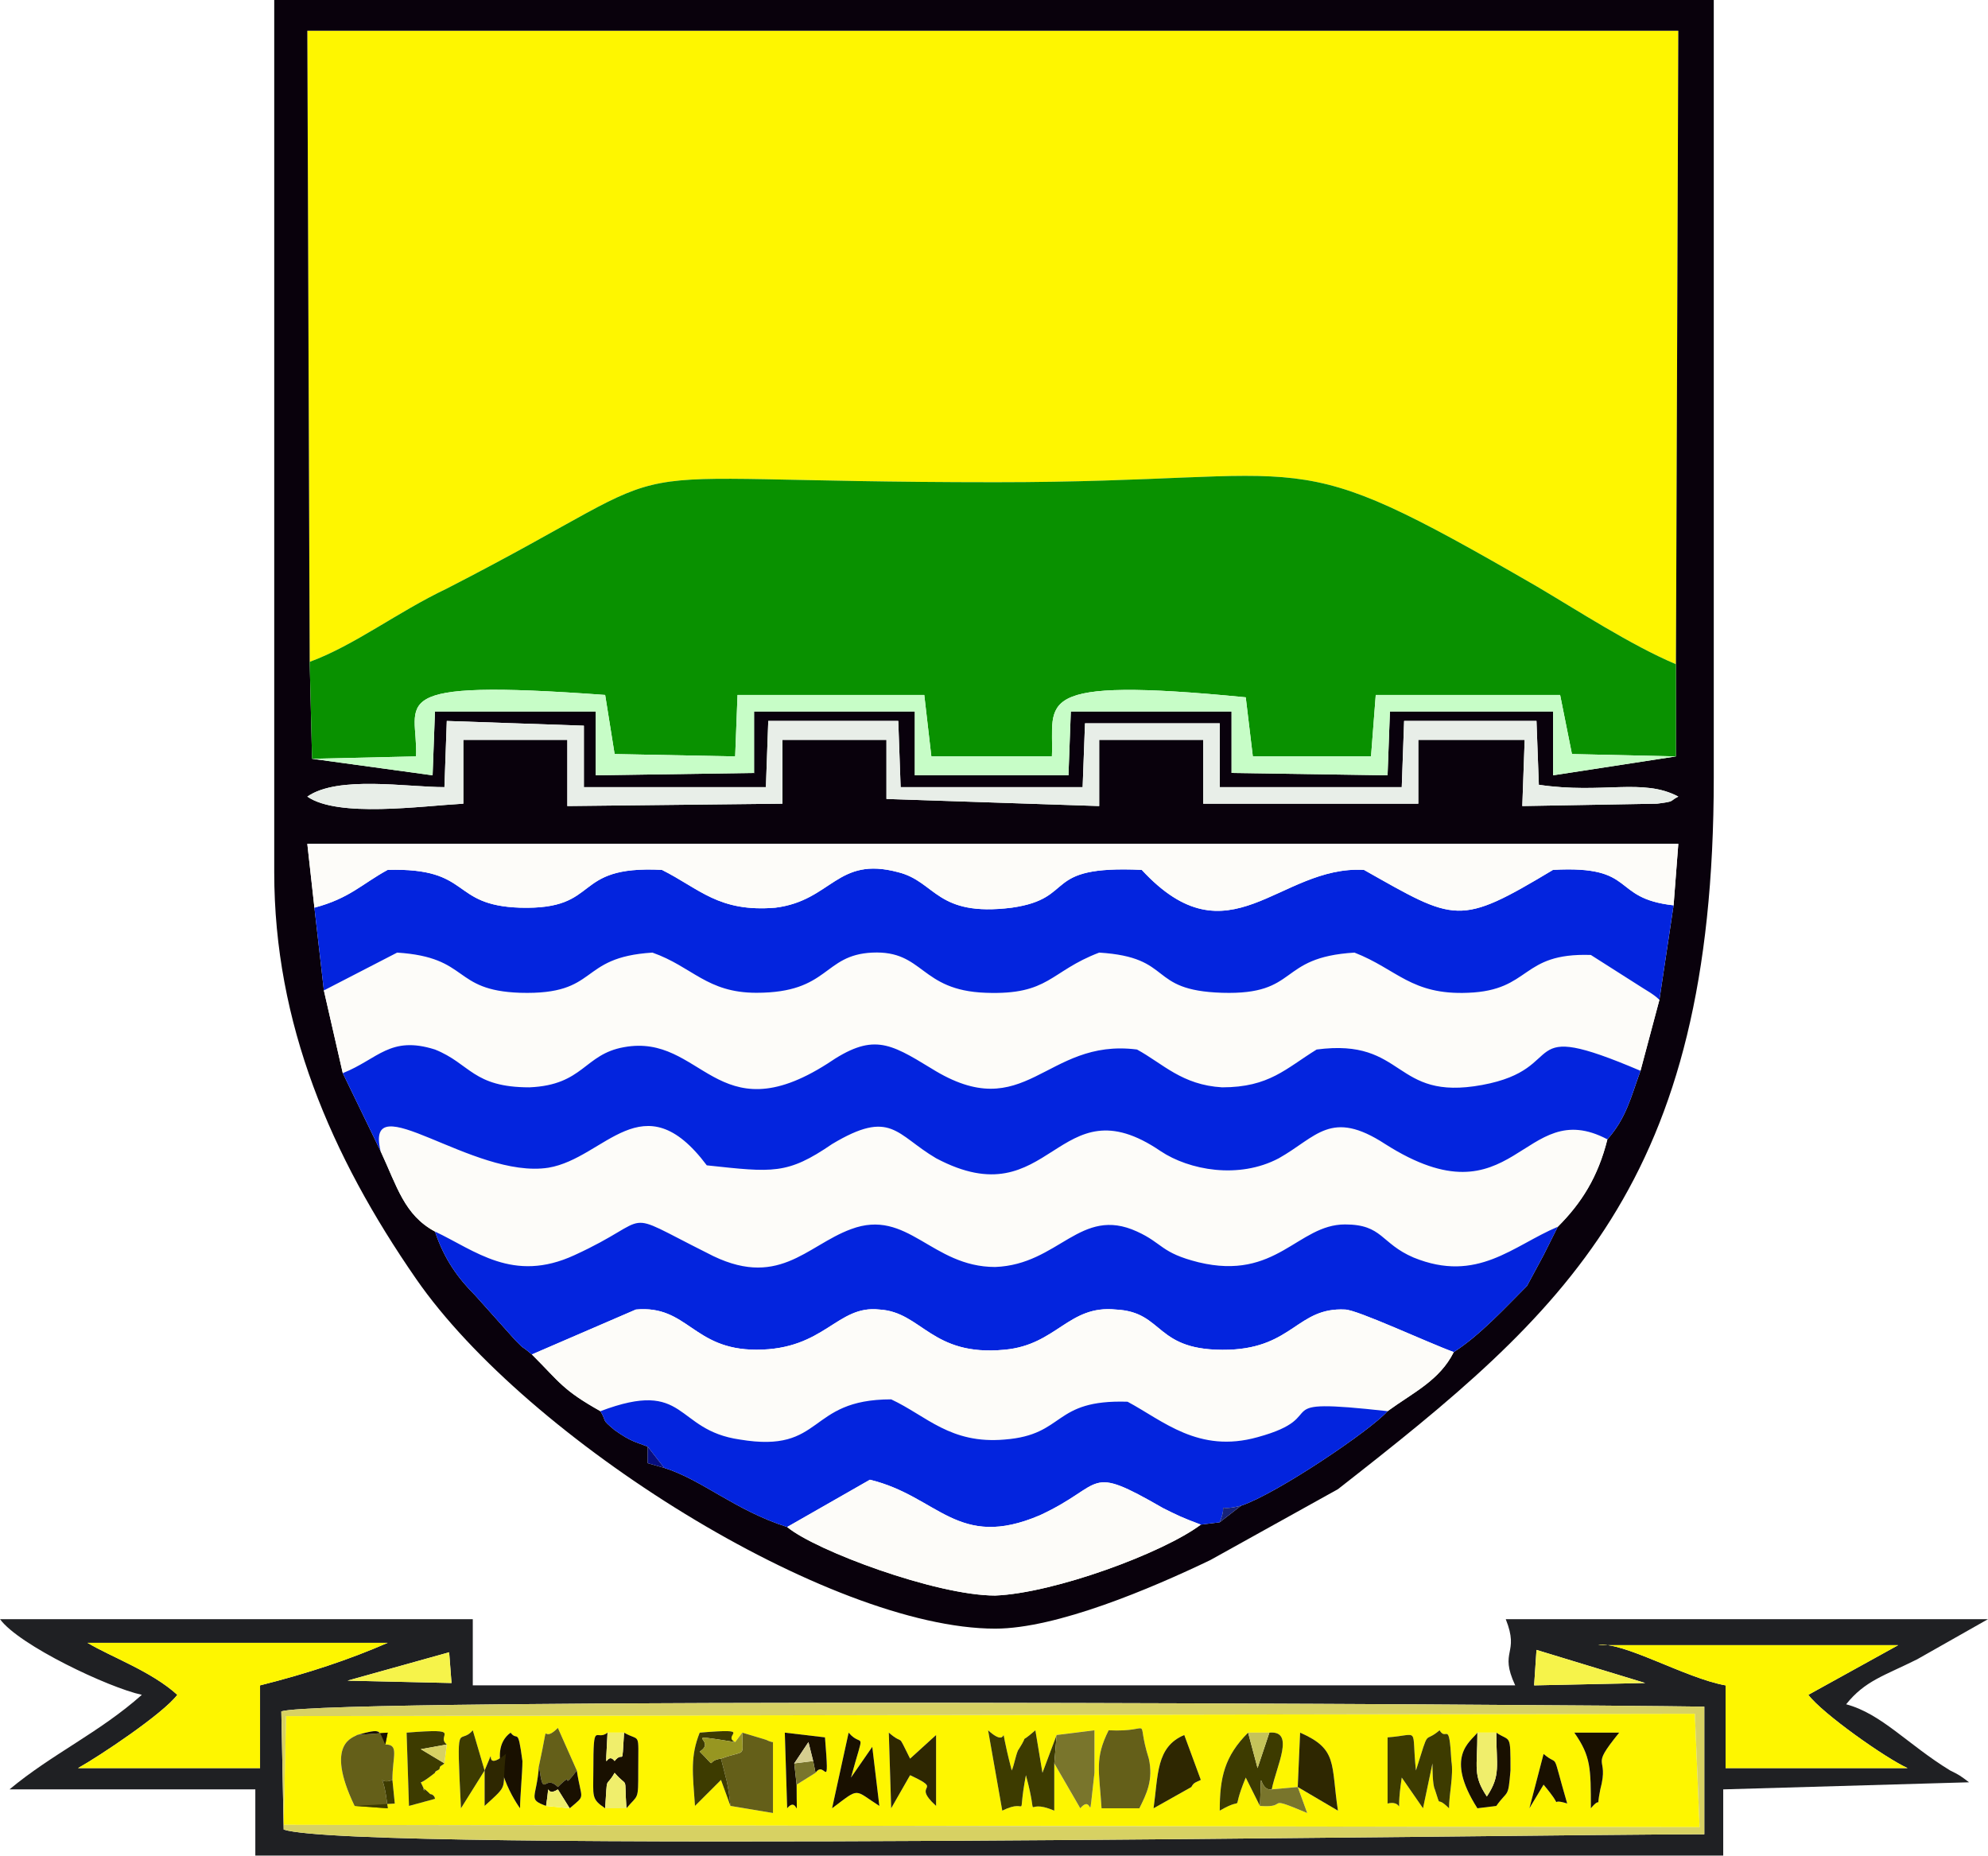
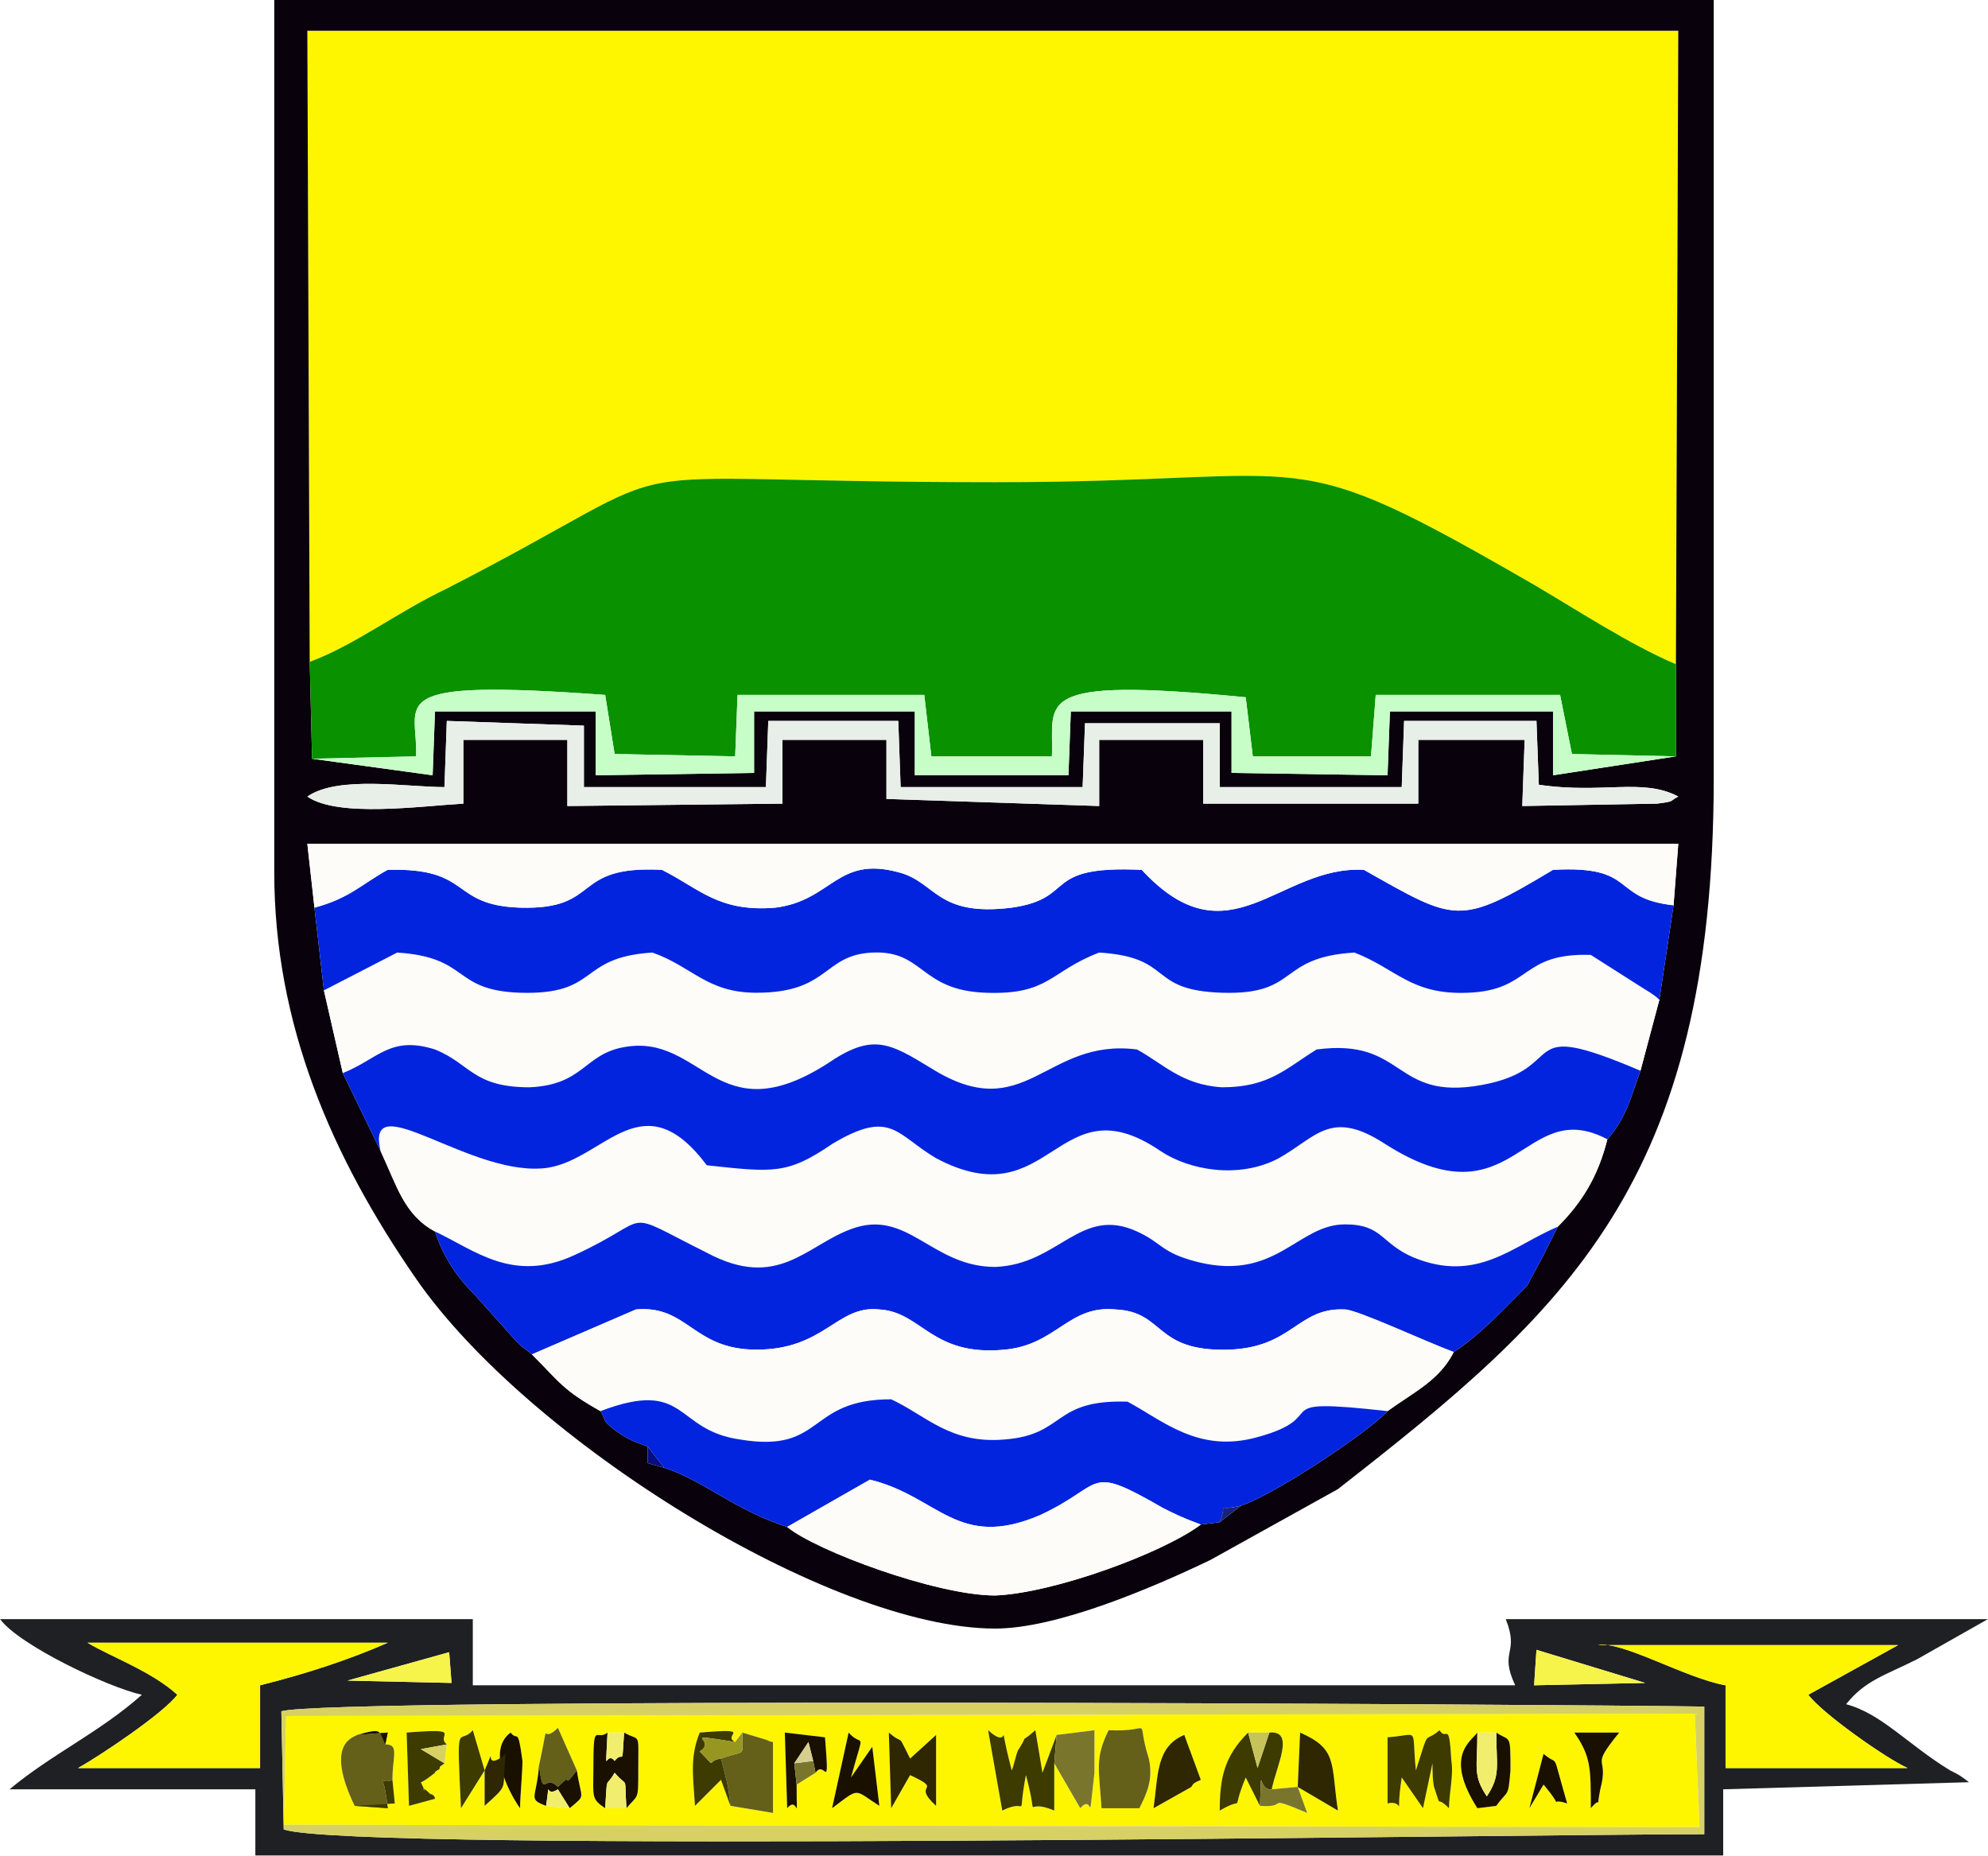
- <svg xmlns="http://www.w3.org/2000/svg" xml:space="preserve" width="1.396cm" height="1.303cm" version="1.1" style="shape-rendering:geometricPrecision; text-rendering:geometricPrecision; image-rendering:optimizeQuality; fill-rule:evenodd; clip-rule:evenodd" viewBox="0 0 841 785">
+ <svg xmlns="http://www.w3.org/2000/svg" width="52.745" height="49.229" viewBox="0 0 841 785" shape-rendering="geometricPrecision" text-rendering="geometricPrecision" image-rendering="optimizeQuality" fill-rule="evenodd" clip-rule="evenodd">
  <defs>
-     <style type="text/css">
-    
-     .fil4 {fill:#0324DE}
-     .fil19 {fill:#070E7F}
-     .fil1 {fill:#09010C}
-     .fil2 {fill:#099100}
-     .fil20 {fill:#182378}
-     .fil12 {fill:#191000}
-     .fil5 {fill:#1F2023}
-     .fil13 {fill:#2E2701}
-     .fil10 {fill:#3D3B00}
-     .fil9 {fill:#645F19}
-     .fil11 {fill:#79752C}
-     .fil16 {fill:#979621}
-     .fil17 {fill:#C5C35A}
-     .fil8 {fill:#C7FDC7}
-     .fil18 {fill:#D5CE8F}
-     .fil6 {fill:#D7D163}
-     .fil7 {fill:#E8EEE8}
-     .fil15 {fill:#F0EE6C}
-     .fil14 {fill:#F6F34A}
-     .fil3 {fill:#FDFCF9}
-     .fil0 {fill:#FEF600}
-    
-   </style>
+     <style>.fil4{fill:#0324de}.fil19{fill:#070e7f}.fil12{fill:#191000}.fil13{fill:#2e2701}.fil10{fill:#3d3b00}.fil9{fill:#645f19}.fil11{fill:#79752c}.fil6{fill:#d7d163}.fil15{fill:#f0ee6c}.fil14{fill:#f6f34a}.fil3{fill:#fdfcf9}.fil0{fill:#fef600}</style>
  </defs>
  <g id="Layer_x0020_1">
    <g id="_1788643282848">
-       <path class="fil0" d="M131 280c19,-7 37,-21 58,-31 115,-59 49,-45 232,-45 141,0 120,-19 229,44 17,10 40,25 59,33l1 -268 -580 0 1 267z" />
-       <path class="fil1" d="M702 423l-8 30c-4,11 -6,20 -14,29 -4,16 -11,27 -21,37l-6 12 -7 13c-9,9 -20,21 -31,28 -6,12 -17,17 -28,25 -7,8 -47,35 -62,40l-9 7 -8 1c-16,12 -62,29 -87,30 -25,0 -76,-19 -88,-29 -22,-7 -36,-20 -52,-25l-7 -2 0 -7c-5,-2 -7,-2 -14,-7 -6,-5 -3,-3 -6,-8 -16,-9 -17,-12 -29,-24 -6,-5 -2,-1 -7,-6l-17 -19c-7,-7 -13,-15 -17,-27 -13,-7 -16,-19 -23,-34l-16 -33 -8 -35 -4 -35 -3 -27 580 0 -2 26 -6 40zm-513 -118l58 2 0 26 77 0 1 -28 55 0 1 28 77 0 1 -27 57 0 0 27 77 0 1 -28 56 0 1 27c27,4 44,-3 59,5 -4,2 -1,2 -9,3l-57 1 1 -28 -45 0 0 27 -91 0 0 -27 -44 0 0 28 -90 -3 0 -25 -44 0 0 27 -91 1 0 -28 -44 0 0 27c-18,1 -53,6 -66,-3 13,-9 42,-4 58,-4l1 -28zm520 -24l0 39 -52 8 0 -27 -69 0 -1 27 -66 -1 0 -26 -68 0 -1 27 -65 0 0 -27 -68 0 0 26 -67 1 0 -27 -68 0 -1 27 -51 -7 -1 -41 -1 -267 580 0 -1 268zm-593 88c0,64 24,120 60,172 47,68 175,148 245,148 26,0 66,-17 91,-29l54 -30c96,-75 159,-129 159,-301l0 -329 -609 0 0 369z" />
-       <path class="fil2" d="M131 280l1 41 44 -1c1,-23 -16,-33 80,-26l4 25 51 1 1 -26 79 0 3 26 51 0c1,-23 -10,-34 82,-25l3 25 50 0 2 -26 78 0 5 25 44 1 0 -39c-19,-8 -42,-23 -59,-33 -109,-63 -88,-44 -229,-44 -183,0 -117,-14 -232,45 -21,10 -39,24 -58,31z" />
-       <path class="fil3" d="M137 419l8 35c15,-6 20,-16 39,-10 15,6 16,16 40,16 23,-1 23,-14 40,-17 33,-6 39,37 86,7 19,-13 26,-9 44,2 40,25 48,-13 87,-8 11,6 19,15 36,16 20,0 27,-8 40,-16 38,-5 32,22 70,15 38,-7 13,-29 67,-6l8 -30c-1,-1 -2,-2 -7,-5l-22 -14c-30,-1 -25,15 -52,16 -24,1 -30,-10 -48,-17 -33,2 -23,18 -56,17 -32,-1 -20,-15 -52,-17 -21,8 -21,18 -48,17 -28,-1 -26,-18 -48,-17 -21,1 -18,17 -49,17 -21,0 -27,-11 -44,-17 -32,2 -22,18 -56,17 -29,-1 -21,-15 -52,-17l-31 16z" />
-       <path class="fil4" d="M133 384l4 35 31 -16c31,2 23,16 52,17 34,1 24,-15 56,-17 17,6 23,17 44,17 31,0 28,-16 49,-17 22,-1 20,16 48,17 27,1 27,-9 48,-17 32,2 20,16 52,17 33,1 23,-15 56,-17 18,7 24,18 48,17 27,-1 22,-17 52,-16l22 14c5,3 6,4 7,5l6 -40c-27,-3 -15,-17 -51,-15 -40,24 -41,22 -80,0 -36,-2 -57,40 -94,0 -43,-2 -27,12 -55,16 -32,4 -32,-11 -48,-15 -26,-7 -28,12 -52,15 -24,2 -32,-8 -48,-16 -39,-2 -25,17 -60,16 -30,-1 -20,-17 -56,-16 -11,6 -16,12 -31,16z" />
-       <path class="fil3" d="M161 487c7,15 10,27 23,34 17,8 33,22 59,10 35,-16 18,-20 56,-1 30,16 42,-3 61,-10 24,-9 34,16 61,16 27,-1 36,-26 60,-15 11,5 10,9 26,13 33,8 42,-16 62,-16 16,0 15,8 29,14 27,11 42,-5 61,-13 10,-10 17,-21 21,-37 -36,-19 -39,37 -94,2 -23,-15 -29,-3 -45,6 -17,9 -38,5 -50,-3 -44,-30 -46,29 -95,3 -17,-10 -19,-21 -44,-6 -19,13 -25,12 -53,9 -27,-36 -43,-3 -67,1 -32,5 -78,-36 -71,-7z" />
-       <path class="fil5" d="M119 724c19,-6 537,-3 602,-2l0 54c-78,0 -571,8 -601,-2l-1 -50zm531 -26l46 14 -47 1 1 -15zm-460 1l1 13 -44 -1 43 -12zm540 14c-17,-3 -44,-19 -54,-17l127 0 -38 21c6,8 33,27 42,31l-77 0 0 -35zm-655 4c-11,-10 -28,-16 -38,-22l127 0c-16,7 -34,13 -54,18l0 35 -77 0c9,-5 36,-23 42,-31zm-15 0c-18,16 -38,25 -56,40l104 0 0 28 621 0 0 -28 104 -3c-4,-3 -4,-3 -8,-5 -18,-11 -29,-24 -44,-28 8,-10 16,-12 30,-19l30 -17 -204 0c6,15 -3,13 4,28l-441 0 0 -28 -200 0c8,11 46,29 60,32z" />
-       <path class="fil0" d="M625 733l8 0c6,4 6,0 6,16 -1,12 -1,8 -6,15l-8 1c-14,-22 -3,-28 0,-32zm-368 0l7 0c7,4 6,-1 6,16 0,13 0,10 -5,16l-9 0c-6,-4 -5,-5 -5,-16 0,-22 1,-12 6,-16zm-29 14c5,-23 0,-8 8,-16l8 18c2,13 4,10 -3,16l-10 -1c-8,-3 -4,-3 -3,-17zm254 18l-16 0c-1,-16 -3,-21 3,-33 20,1 11,-7 17,12 2,9 -1,15 -4,21zm-331 -31c11,-3 9,-2 12,4 6,0 3,5 3,15l1 10 -17 1c-13,-27 0,-29 1,-30zm398 22l1 -23c16,7 13,13 16,33l-17 -10zm-61 9c2,-14 1,-26 13,-31l7 19c-2,1 -3,1 -4,3l-16 9zm-283 -16c6,-14 -2,2 9,-7 -2,16 2,12 -9,22l0 -15zm442 16l6 -23c7,6 3,-3 10,21 -9,-3 0,4 -10,-8l-6 10zm-119 -32l9 0c11,-1 3,14 1,24l11 -1 4 11c-19,-8 -7,-2 -20,-3l-6 -12c-7,17 1,7 -11,14 0,-14 2,-23 12,-33zm-217 4l3 -4 10 3c0,0 2,1 3,1l0 30 -18 -3 -4 -11 -11 11c-1,-14 -2,-21 2,-31 24,-2 9,1 15,4zm136 -3l16 -2c0,4 0,14 0,18 -3,26 0,8 -6,15l-11 -19 0 20c-14,-6 -6,7 -12,-15 -4,21 2,9 -10,15l-6 -34c11,10 3,-10 10,17 1,-2 2,-8 3,-9 5,-8 -1,-1 7,-8l3 18 6 -16zm-70 31l-1 -32c7,6 3,-1 9,11l11 -10 0 30c-11,-10 4,-6 -11,-13l-8 14zm-40 -10c0,19 1,4 -4,10l-1 -32 17 2c2,25 0,9 -4,15l-8 5zm-132 -6l-10 16c-2,-40 -1,-26 5,-33l5 17zm-16 -11l-1 8c-1,1 -2,1 -2,2 0,1 -2,1 -2,2 0,0 -5,4 -6,4 4,8 -2,-1 4,5 1,0 2,1 2,2l-11 3 -1 -31c25,-2 12,1 17,5zm413 27l-9 -13c-3,20 2,9 -6,11l0 -28c14,-1 10,-5 12,14 6,-19 3,-11 10,-17 3,5 4,-5 5,13 1,6 -1,14 -1,20 -6,-6 -3,1 -6,-8 -1,-2 -1,-9 -1,-11l-4 19zm-386 -32c3,4 3,-3 5,12 0,5 -1,15 -1,20 -3,-4 -15,-24 -4,-32zm450 0l19 0c-13,16 -4,9 -8,24 -2,10 1,2 -4,8 0,-17 0,-22 -7,-32zm-306 19l9 -13 3 25c-11,-7 -8,-8 -20,1l7 -32c6,7 7,-3 1,19zm-240 20l599 1 -2 -48 -596 1 -1 46z" />
-       <path class="fil4" d="M145 454l16 33c-7,-29 39,12 71,7 24,-4 40,-37 67,-1 28,3 34,4 53,-9 25,-15 27,-4 44,6 49,26 51,-33 95,-3 12,8 33,12 50,3 16,-9 22,-21 45,-6 55,35 58,-21 94,-2 8,-9 10,-18 14,-29 -54,-23 -29,-1 -67,6 -38,7 -32,-20 -70,-15 -13,8 -20,16 -40,16 -17,-1 -25,-10 -36,-16 -39,-5 -47,33 -87,8 -18,-11 -25,-15 -44,-2 -47,30 -53,-13 -86,-7 -17,3 -17,16 -40,17 -24,0 -25,-10 -40,-16 -19,-6 -24,4 -39,10z" />
-       <path class="fil4" d="M184 521c4,12 10,20 17,27l17 19c5,5 1,1 7,6l44 -19c22,-2 24,17 51,17 29,0 34,-19 52,-17 18,1 22,20 53,17 22,-2 27,-19 47,-17 21,1 16,18 48,17 27,-1 29,-18 49,-17 5,0 35,14 46,18 11,-7 22,-19 31,-28l7 -13 6 -12c-19,8 -34,24 -61,13 -14,-6 -13,-14 -29,-14 -20,0 -29,24 -62,16 -16,-4 -15,-8 -26,-13 -24,-11 -33,14 -60,15 -27,0 -37,-25 -61,-16 -19,7 -31,26 -61,10 -38,-19 -21,-15 -56,1 -26,12 -42,-2 -59,-10z" />
-       <path class="fil3" d="M225 573c12,12 13,15 29,24 37,-14 31,8 59,12 36,6 28,-17 64,-17 15,7 25,19 48,17 26,-2 20,-17 52,-16 15,8 30,22 55,15 33,-9 1,-17 55,-11 11,-8 22,-13 28,-25 -11,-4 -41,-18 -46,-18 -20,-1 -22,16 -49,17 -32,1 -27,-16 -48,-17 -20,-2 -25,15 -47,17 -31,3 -35,-16 -53,-17 -18,-2 -23,17 -52,17 -27,0 -29,-19 -51,-17l-44 19z" />
-       <path class="fil3" d="M133 384c15,-4 20,-10 31,-16 36,-1 26,15 56,16 35,1 21,-18 60,-16 16,8 24,18 48,16 24,-3 26,-22 52,-15 16,4 16,19 48,15 28,-4 12,-18 55,-16 37,40 58,-2 94,0 39,22 40,24 80,0 36,-2 24,12 51,15l2 -26 -580 0 3 27z" />
-       <path class="fil4" d="M254 597c3,5 0,3 6,8 7,5 9,5 14,7l7 9c16,5 30,18 52,25l35 -20c29,7 37,30 72,15 28,-13 19,-22 52,-3 6,3 8,4 16,7l8 -1c4,-10 -3,-4 9,-7 15,-5 55,-32 62,-40 -54,-6 -22,2 -55,11 -25,7 -40,-7 -55,-15 -32,-1 -26,14 -52,16 -23,2 -33,-10 -48,-17 -36,0 -28,23 -64,17 -28,-4 -22,-26 -59,-12z" />
-       <path class="fil6" d="M121 726l596 -1 2 48 -599 -1 1 -46zm-1 48c30,10 523,2 601,2l0 -54c-65,-1 -583,-4 -602,2l1 50z" />
-       <path class="fil7" d="M188 333c-16,0 -45,-5 -58,4 13,9 48,4 66,3l0 -27 44 0 0 28 91 -1 0 -27 44 0 0 25 90 3 0 -28 44 0 0 27 91 0 0 -27 45 0 -1 28 57 -1c8,-1 5,-1 9,-3 -15,-8 -32,-1 -59,-5l-1 -27 -56 0 -1 28 -77 0 0 -27 -57 0 -1 27 -77 0 -1 -28 -55 0 -1 28 -77 0 0 -26 -58 -2 -1 28z" />
-       <path class="fil8" d="M132 321l51 7 1 -27 68 0 0 27 67 -1 0 -26 68 0 0 27 65 0 1 -27 68 0 0 26 66 1 1 -27 69 0 0 27 52 -8 -44 -1 -5 -25 -78 0 -2 26 -50 0 -3 -25c-92,-9 -81,2 -82,25l-51 0 -3 -26 -79 0 -1 26 -51 -1 -4 -25c-96,-7 -79,3 -80,26l-44 1z" />
-       <path class="fil3" d="M333 646c12,10 63,29 88,29 25,-1 71,-18 87,-30 -8,-3 -10,-4 -16,-7 -33,-19 -24,-10 -52,3 -35,15 -43,-8 -72,-15l-35 20z" />
-       <path class="fil0" d="M75 717c-6,8 -33,26 -42,31l77 0 0 -35c20,-5 38,-11 54,-18l-127 0c10,6 27,12 38,22z" />
-       <path class="fil0" d="M730 713l0 35 77 0c-9,-4 -36,-23 -42,-31l38 -21 -127 0c10,-2 37,14 54,17z" />
-       <path class="fil9" d="M482 765c3,-6 6,-12 4,-21 -6,-19 3,-11 -17,-12 -6,12 -4,17 -3,33l16 0z" />
-       <path class="fil10" d="M606 746c0,2 0,9 1,11 3,9 0,2 6,8 0,-6 2,-14 1,-20 -1,-18 -2,-8 -5,-13 -7,6 -4,-2 -10,17 -2,-19 2,-15 -12,-14l0 28c8,-2 3,9 6,-11l9 13 4 -19z" />
-       <path class="fil10" d="M446 746l1 -12 -6 16 -3 -18c-8,7 -2,0 -7,8 -1,1 -2,7 -3,9 -7,-27 1,-7 -10,-17l6 34c12,-6 6,6 10,-15 6,22 -2,9 12,15l0 -20z" />
-       <path class="fil9" d="M150 764l14 1c-2,-19 -5,-9 2,-12 0,-10 3,-15 -3,-15l1 -5 -13 1c-1,1 -14,3 -1,30z" />
-       <path class="fil9" d="M305 744c2,8 3,10 4,20l18 3 0 -30c-1,0 -3,-1 -3,-1l-10 -3c0,11 2,7 -9,11z" />
-       <path class="fil10" d="M533 764c1,-20 -1,-6 5,-7 2,-10 10,-25 -1,-24l-5 15 -4 -15c-10,10 -12,19 -12,33 12,-7 4,3 11,-14l6 12z" />
-       <path class="fil11" d="M446 746l11 19c6,-7 3,11 6,-15 0,-4 0,-14 0,-18l-16 2 -1 12z" />
-       <path class="fil12" d="M256 765c1,-15 0,-8 4,-15 6,7 4,0 5,15 5,-6 5,-3 5,-16 0,-17 1,-12 -6,-16 -1,16 0,7 -4,12 -4,-5 -4,9 -3,-12 -5,4 -6,-6 -6,16 0,11 -1,12 5,16z" />
-       <path class="fil13" d="M385 751c15,7 0,3 11,13l0 -30 -11 10c-6,-12 -2,-5 -9,-11l1 32 8 -14z" />
-       <polygon class="fil14" points="649,713 696,712 650,698 " />
-       <path class="fil12" d="M633 733c0,14 2,18 -4,27 -6,-9 -4,-12 -4,-27 -3,4 -14,10 0,32l8 -1c5,-7 5,-3 6,-15 0,-16 0,-12 -6,-16z" />
-       <path class="fil13" d="M549 756l17 10c-3,-20 0,-26 -16,-33l-1 23z" />
-       <path class="fil13" d="M504 756c1,-2 2,-2 4,-3l-7 -19c-12,5 -11,17 -13,31l16 -9z" />
-       <path class="fil10" d="M188 746l-10 -6 11 -2c-5,-4 8,-7 -17,-5l1 31 11 -3c0,-1 -1,-2 -2,-2 -6,-6 0,3 -4,-5 1,0 6,-4 6,-4 0,-1 2,-1 2,-2 0,-1 1,-1 2,-2z" />
-       <path class="fil12" d="M360 752c6,-22 5,-12 -1,-19l-7 32c12,-9 9,-8 20,-1l-3 -25 -9 13z" />
-       <polygon class="fil14" points="147,711 191,712 190,699 " />
-       <path class="fil10" d="M309 764c-1,-10 -2,-12 -4,-20 -7,1 -1,5 -9,-3 8,-5 -10,-8 15,-4 -6,-3 9,-6 -15,-4 -4,10 -3,17 -2,31l11 -11 4 11z" />
-       <path class="fil12" d="M337 755l-1 -9 6 -9 2 8 1 5c4,-6 6,10 4,-15l-17 -2 1 32c5,-6 4,9 4,-10z" />
-       <path class="fil9" d="M228 747c2,15 2,3 8,9 1,-1 4,-4 4,-3 0,1 1,0 4,-4l-8 -18c-8,8 -3,-7 -8,16z" />
-       <path class="fil12" d="M666 733c7,10 7,15 7,32 5,-6 2,2 4,-8 4,-15 -5,-8 8,-24l-19 0z" />
-       <path class="fil10" d="M205 749l-5 -17c-6,7 -7,-7 -5,33l10 -16z" />
-       <path class="fil15" d="M633 733l-8 0c0,15 -2,18 4,27 6,-9 4,-13 4,-27z" />
-       <path class="fil12" d="M216 733c-11,8 1,28 4,32 0,-5 1,-15 1,-20 -2,-15 -2,-8 -5,-12z" />
-       <path class="fil12" d="M653 755c10,12 1,5 10,8 -7,-24 -3,-15 -10,-21l-6 23 6 -10z" />
-       <path class="fil12" d="M231 764c2,-13 -1,-3 5,-7l5 8c7,-6 5,-3 3,-16 -3,4 -4,5 -4,4 0,-1 -3,2 -4,3 -6,-6 -6,6 -8,-9 -1,14 -5,14 3,17z" />
-       <path class="fil11" d="M533 764c13,1 1,-5 20,3l-4 -11 -11 1c-6,1 -4,-13 -5,7z" />
-       <path class="fil13" d="M205 749l0 15c11,-10 7,-6 9,-22 -11,9 -3,-7 -9,7z" />
-       <path class="fil16" d="M305 744c11,-4 9,0 9,-11l-3 4c-25,-4 -7,-1 -15,4 8,8 2,4 9,3z" />
-       <path class="fil15" d="M256 765l9 0c-1,-15 1,-8 -5,-15 -4,7 -3,0 -4,15z" />
-       <path class="fil15" d="M264 733l-7 0c-1,21 -1,7 3,12 4,-5 3,4 4,-12z" />
-       <polygon class="fil17" points="537,733 528,733 532,748 " />
-       <polygon class="fil11" points="337,755 345,750 344,745 336,746 " />
-       <path class="fil15" d="M231 764l10 1 -5 -8c-6,4 -3,-6 -5,7z" />
-       <polygon class="fil6" points="188,746 189,738 178,740 " />
-       <polygon class="fil18" points="336,746 344,745 342,737 " />
-       <polygon class="fil19" points="281,621 274,612 274,619 " />
-       <path class="fil20" d="M516 644l9 -7c-12,3 -5,-3 -9,7z" />
-       <path class="fil10" d="M150 764l17 -1 -1 -10c-7,3 -4,-7 -2,12l-14 -1z" />
-       <path class="fil12" d="M163 738c-3,-6 -1,-7 -12,-4l13 -1 -1 5z" />
-       <polygon class="fil19" points="646,544 653,531 " />
+       <path class="fil0" d="M131 280c19-7 37-21 58-31 115-59 49-45 232-45 141 0 120-19 229 44 17 10 40 25 59 33l1-268H130l1 267z" />
+       <path d="M702 423l-8 30c-4 11-6 20-14 29-4 16-11 27-21 37l-6 12-7 13c-9 9-20 21-31 28-6 12-17 17-28 25-7 8-47 35-62 40l-9 7-8 1c-16 12-62 29-87 30-25 0-76-19-88-29-22-7-36-20-52-25l-7-2v-7c-5-2-7-2-14-7-6-5-3-3-6-8-16-9-17-12-29-24-6-5-2-1-7-6l-17-19c-7-7-13-15-17-27-13-7-16-19-23-34l-16-33-8-35-4-35-3-27h580l-2 26-6 40zM189 305l58 2v26h77l1-28h55l1 28h77l1-27h57v27h77l1-28h56l1 27c27 4 44-3 59 5-4 2-1 2-9 3l-57 1 1-28h-45v27h-91v-27h-44v28l-90-3v-25h-44v27l-91 1v-28h-44v27c-18 1-53 6-66-3 13-9 42-4 58-4l1-28zm520-24v39l-52 8v-27h-69l-1 27-66-1v-26h-68l-1 27h-65v-27h-68v26l-67 1v-27h-68l-1 27-51-7-1-41-1-267h580l-1 268zm-593 88c0 64 24 120 60 172 47 68 175 148 245 148 26 0 66-17 91-29l54-30c96-75 159-129 159-301V0H116v369z" fill="#09010c" />
+       <path d="M131 280l1 41 44-1c1-23-16-33 80-26l4 25 51 1 1-26h79l3 26h51c1-23-10-34 82-25l3 25h50l2-26h78l5 25 44 1v-39c-19-8-42-23-59-33-109-63-88-44-229-44-183 0-117-14-232 45-21 10-39 24-58 31z" fill="#099100" />
+       <path class="fil3" d="M137 419l8 35c15-6 20-16 39-10 15 6 16 16 40 16 23-1 23-14 40-17 33-6 39 37 86 7 19-13 26-9 44 2 40 25 48-13 87-8 11 6 19 15 36 16 20 0 27-8 40-16 38-5 32 22 70 15s13-29 67-6l8-30c-1-1-2-2-7-5l-22-14c-30-1-25 15-52 16-24 1-30-10-48-17-33 2-23 18-56 17-32-1-20-15-52-17-21 8-21 18-48 17-28-1-26-18-48-17-21 1-18 17-49 17-21 0-27-11-44-17-32 2-22 18-56 17-29-1-21-15-52-17l-31 16z" />
+       <path class="fil4" d="M133 384l4 35 31-16c31 2 23 16 52 17 34 1 24-15 56-17 17 6 23 17 44 17 31 0 28-16 49-17 22-1 20 16 48 17 27 1 27-9 48-17 32 2 20 16 52 17 33 1 23-15 56-17 18 7 24 18 48 17 27-1 22-17 52-16l22 14c5 3 6 4 7 5l6-40c-27-3-15-17-51-15-40 24-41 22-80 0-36-2-57 40-94 0-43-2-27 12-55 16-32 4-32-11-48-15-26-7-28 12-52 15-24 2-32-8-48-16-39-2-25 17-60 16-30-1-20-17-56-16-11 6-16 12-31 16z" />
+       <path class="fil3" d="M161 487c7 15 10 27 23 34 17 8 33 22 59 10 35-16 18-20 56-1 30 16 42-3 61-10 24-9 34 16 61 16 27-1 36-26 60-15 11 5 10 9 26 13 33 8 42-16 62-16 16 0 15 8 29 14 27 11 42-5 61-13 10-10 17-21 21-37-36-19-39 37-94 2-23-15-29-3-45 6-17 9-38 5-50-3-44-30-46 29-95 3-17-10-19-21-44-6-19 13-25 12-53 9-27-36-43-3-67 1-32 5-78-36-71-7z" />
+       <path d="M119 724c19-6 537-3 602-2v54c-78 0-571 8-601-2l-1-50zm531-26l46 14-47 1 1-15zm-460 1l1 13-44-1 43-12zm540 14c-17-3-44-19-54-17h127l-38 21c6 8 33 27 42 31h-77v-35zm-655 4c-11-10-28-16-38-22h127c-16 7-34 13-54 18v35H33c9-5 36-23 42-31zm-15 0c-18 16-38 25-56 40h104v28h621v-28l104-3c-4-3-4-3-8-5-18-11-29-24-44-28 8-10 16-12 30-19l30-17H637c6 15-3 13 4 28H200v-28H0c8 11 46 29 60 32z" fill="#1f2023" />
+       <path class="fil0" d="M625 733h8c6 4 6 0 6 16-1 12-1 8-6 15l-8 1c-14-22-3-28 0-32zm-368 0h7c7 4 6-1 6 16 0 13 0 10-5 16h-9c-6-4-5-5-5-16 0-22 1-12 6-16zm-29 14c5-23 0-8 8-16l8 18c2 13 4 10-3 16l-10-1c-8-3-4-3-3-17zm254 18h-16c-1-16-3-21 3-33 20 1 11-7 17 12 2 9-1 15-4 21zm-331-31c11-3 9-2 12 4 6 0 3 5 3 15l1 10-17 1c-13-27 0-29 1-30zm398 22l1-23c16 7 13 13 16 33l-17-10zm-61 9c2-14 1-26 13-31l7 19c-2 1-3 1-4 3l-16 9zm-283-16c6-14-2 2 9-7-2 16 2 12-9 22v-15zm442 16l6-23c7 6 3-3 10 21-9-3 0 4-10-8l-6 10zm-119-32h9c11-1 3 14 1 24l11-1 4 11c-19-8-7-2-20-3l-6-12c-7 17 1 7-11 14 0-14 2-23 12-33zm-217 4l3-4 10 3s2 1 3 1v30l-18-3-4-11-11 11c-1-14-2-21 2-31 24-2 9 1 15 4zm136-3l16-2v18c-3 26 0 8-6 15l-11-19v20c-14-6-6 7-12-15-4 21 2 9-10 15l-6-34c11 10 3-10 10 17 1-2 2-8 3-9 5-8-1-1 7-8l3 18 6-16zm-70 31l-1-32c7 6 3-1 9 11l11-10v30c-11-10 4-6-11-13l-8 14zm-40-10c0 19 1 4-4 10l-1-32 17 2c2 25 0 9-4 15l-8 5zm-132-6l-10 16c-2-40-1-26 5-33l5 17zm-16-11l-1 8c-1 1-2 1-2 2s-2 1-2 2c0 0-5 4-6 4 4 8-2-1 4 5 1 0 2 1 2 2l-11 3-1-31c25-2 12 1 17 5zm413 27l-9-13c-3 20 2 9-6 11v-28c14-1 10-5 12 14 6-19 3-11 10-17 3 5 4-5 5 13 1 6-1 14-1 20-6-6-3 1-6-8-1-2-1-9-1-11l-4 19zm-386-32c3 4 3-3 5 12 0 5-1 15-1 20-3-4-15-24-4-32zm450 0h19c-13 16-4 9-8 24-2 10 1 2-4 8 0-17 0-22-7-32zm-306 19l9-13 3 25c-11-7-8-8-20 1l7-32c6 7 7-3 1 19zm-240 20l599 1-2-48-596 1-1 46z" />
+       <path class="fil4" d="M145 454l16 33c-7-29 39 12 71 7 24-4 40-37 67-1 28 3 34 4 53-9 25-15 27-4 44 6 49 26 51-33 95-3 12 8 33 12 50 3 16-9 22-21 45-6 55 35 58-21 94-2 8-9 10-18 14-29-54-23-29-1-67 6s-32-20-70-15c-13 8-20 16-40 16-17-1-25-10-36-16-39-5-47 33-87 8-18-11-25-15-44-2-47 30-53-13-86-7-17 3-17 16-40 17-24 0-25-10-40-16-19-6-24 4-39 10zm39 67c4 12 10 20 17 27l17 19c5 5 1 1 7 6l44-19c22-2 24 17 51 17 29 0 34-19 52-17 18 1 22 20 53 17 22-2 27-19 47-17 21 1 16 18 48 17 27-1 29-18 49-17 5 0 35 14 46 18 11-7 22-19 31-28l7-13 6-12c-19 8-34 24-61 13-14-6-13-14-29-14-20 0-29 24-62 16-16-4-15-8-26-13-24-11-33 14-60 15-27 0-37-25-61-16-19 7-31 26-61 10-38-19-21-15-56 1-26 12-42-2-59-10z" />
+       <path class="fil3" d="M225 573c12 12 13 15 29 24 37-14 31 8 59 12 36 6 28-17 64-17 15 7 25 19 48 17 26-2 20-17 52-16 15 8 30 22 55 15 33-9 1-17 55-11 11-8 22-13 28-25-11-4-41-18-46-18-20-1-22 16-49 17-32 1-27-16-48-17-20-2-25 15-47 17-31 3-35-16-53-17-18-2-23 17-52 17-27 0-29-19-51-17l-44 19zm-92-189c15-4 20-10 31-16 36-1 26 15 56 16 35 1 21-18 60-16 16 8 24 18 48 16 24-3 26-22 52-15 16 4 16 19 48 15 28-4 12-18 55-16 37 40 58-2 94 0 39 22 40 24 80 0 36-2 24 12 51 15l2-26H130l3 27z" />
+       <path class="fil4" d="M254 597c3 5 0 3 6 8 7 5 9 5 14 7l7 9c16 5 30 18 52 25l35-20c29 7 37 30 72 15 28-13 19-22 52-3 6 3 8 4 16 7l8-1c4-10-3-4 9-7 15-5 55-32 62-40-54-6-22 2-55 11-25 7-40-7-55-15-32-1-26 14-52 16-23 2-33-10-48-17-36 0-28 23-64 17-28-4-22-26-59-12z" />
+       <path class="fil6" d="M121 726l596-1 2 48-599-1 1-46zm-1 48c30 10 523 2 601 2v-54c-65-1-583-4-602 2l1 50z" />
+       <path d="M188 333c-16 0-45-5-58 4 13 9 48 4 66 3v-27h44v28l91-1v-27h44v25l90 3v-28h44v27h91v-27h45l-1 28 57-1c8-1 5-1 9-3-15-8-32-1-59-5l-1-27h-56l-1 28h-77v-27h-57l-1 27h-77l-1-28h-55l-1 28h-77v-26l-58-2-1 28z" fill="#e8eee8" />
+       <path d="M132 321l51 7 1-27h68v27l67-1v-26h68v27h65l1-27h68v26l66 1 1-27h69v27l52-8-44-1-5-25h-78l-2 26h-50l-3-25c-92-9-81 2-82 25h-51l-3-26h-79l-1 26-51-1-4-25c-96-7-79 3-80 26l-44 1z" fill="#c7fdc7" />
+       <path class="fil3" d="M333 646c12 10 63 29 88 29 25-1 71-18 87-30-8-3-10-4-16-7-33-19-24-10-52 3-35 15-43-8-72-15l-35 20z" />
+       <path class="fil0" d="M75 717c-6 8-33 26-42 31h77v-35c20-5 38-11 54-18H37c10 6 27 12 38 22zm655-4v35h77c-9-4-36-23-42-31l38-21H676c10-2 37 14 54 17z" />
+       <path class="fil9" d="M482 765c3-6 6-12 4-21-6-19 3-11-17-12-6 12-4 17-3 33h16z" />
+       <path class="fil10" d="M606 746c0 2 0 9 1 11 3 9 0 2 6 8 0-6 2-14 1-20-1-18-2-8-5-13-7 6-4-2-10 17-2-19 2-15-12-14v28c8-2 3 9 6-11l9 13 4-19zm-160 0l1-12-6 16-3-18c-8 7-2 0-7 8-1 1-2 7-3 9-7-27 1-7-10-17l6 34c12-6 6 6 10-15 6 22-2 9 12 15v-20z" />
+       <path class="fil9" d="M150 764l14 1c-2-19-5-9 2-12 0-10 3-15-3-15l1-5-13 1c-1 1-14 3-1 30zm155-20c2 8 3 10 4 20l18 3v-30c-1 0-3-1-3-1l-10-3c0 11 2 7-9 11z" />
+       <path class="fil10" d="M533 764c1-20-1-6 5-7 2-10 10-25-1-24l-5 15-4-15c-10 10-12 19-12 33 12-7 4 3 11-14l6 12z" />
+       <path class="fil11" d="M446 746l11 19c6-7 3 11 6-15v-18l-16 2-1 12z" />
+       <path class="fil12" d="M256 765c1-15 0-8 4-15 6 7 4 0 5 15 5-6 5-3 5-16 0-17 1-12-6-16-1 16 0 7-4 12-4-5-4 9-3-12-5 4-6-6-6 16 0 11-1 12 5 16z" />
+       <path class="fil13" d="M385 751c15 7 0 3 11 13v-30l-11 10c-6-12-2-5-9-11l1 32 8-14z" />
+       <path class="fil14" d="M649 713l47-1-46-14z" />
+       <path class="fil12" d="M633 733c0 14 2 18-4 27-6-9-4-12-4-27-3 4-14 10 0 32l8-1c5-7 5-3 6-15 0-16 0-12-6-16z" />
+       <path class="fil13" d="M549 756l17 10c-3-20 0-26-16-33l-1 23zm-45 0c1-2 2-2 4-3l-7-19c-12 5-11 17-13 31l16-9z" />
+       <path class="fil10" d="M188 746l-10-6 11-2c-5-4 8-7-17-5l1 31 11-3c0-1-1-2-2-2-6-6 0 3-4-5 1 0 6-4 6-4 0-1 2-1 2-2s1-1 2-2z" />
+       <path class="fil12" d="M360 752c6-22 5-12-1-19l-7 32c12-9 9-8 20-1l-3-25-9 13z" />
+       <path class="fil14" d="M147 711l44 1-1-13z" />
+       <path class="fil10" d="M309 764c-1-10-2-12-4-20-7 1-1 5-9-3 8-5-10-8 15-4-6-3 9-6-15-4-4 10-3 17-2 31l11-11 4 11z" />
+       <path class="fil12" d="M337 755l-1-9 6-9 2 8 1 5c4-6 6 10 4-15l-17-2 1 32c5-6 4 9 4-10z" />
+       <path class="fil9" d="M228 747c2 15 2 3 8 9 1-1 4-4 4-3s1 0 4-4l-8-18c-8 8-3-7-8 16z" />
+       <path class="fil12" d="M666 733c7 10 7 15 7 32 5-6 2 2 4-8 4-15-5-8 8-24h-19z" />
+       <path class="fil10" d="M205 749l-5-17c-6 7-7-7-5 33l10-16z" />
+       <path class="fil15" d="M633 733h-8c0 15-2 18 4 27 6-9 4-13 4-27z" />
+       <path class="fil12" d="M216 733c-11 8 1 28 4 32 0-5 1-15 1-20-2-15-2-8-5-12zm437 22c10 12 1 5 10 8-7-24-3-15-10-21l-6 23 6-10zm-422 9c2-13-1-3 5-7l5 8c7-6 5-3 3-16-3 4-4 5-4 4s-3 2-4 3c-6-6-6 6-8-9-1 14-5 14 3 17z" />
+       <path class="fil11" d="M533 764c13 1 1-5 20 3l-4-11-11 1c-6 1-4-13-5 7z" />
+       <path class="fil13" d="M205 749v15c11-10 7-6 9-22-11 9-3-7-9 7z" />
+       <path d="M305 744c11-4 9 0 9-11l-3 4c-25-4-7-1-15 4 8 8 2 4 9 3z" fill="#979621" />
+       <path class="fil15" d="M256 765h9c-1-15 1-8-5-15-4 7-3 0-4 15zm8-32h-7c-1 21-1 7 3 12 4-5 3 4 4-12z" />
+       <path fill="#c5c35a" d="M537 733h-9l4 15z" />
+       <path class="fil11" d="M337 755l8-5-1-5-8 1z" />
+       <path class="fil15" d="M231 764l10 1-5-8c-6 4-3-6-5 7z" />
+       <path class="fil6" d="M188 746l1-8-11 2z" />
+       <path fill="#d5ce8f" d="M336 746l8-1-2-8z" />
+       <path class="fil19" d="M281 621l-7-9v7z" />
+       <path d="M516 644l9-7c-12 3-5-3-9 7z" fill="#182378" />
+       <path class="fil10" d="M150 764l17-1-1-10c-7 3-4-7-2 12l-14-1z" />
+       <path class="fil12" d="M163 738c-3-6-1-7-12-4l13-1-1 5z" />
+       <path class="fil19" d="M646 544l7-13z" />
    </g>
  </g>
</svg>
